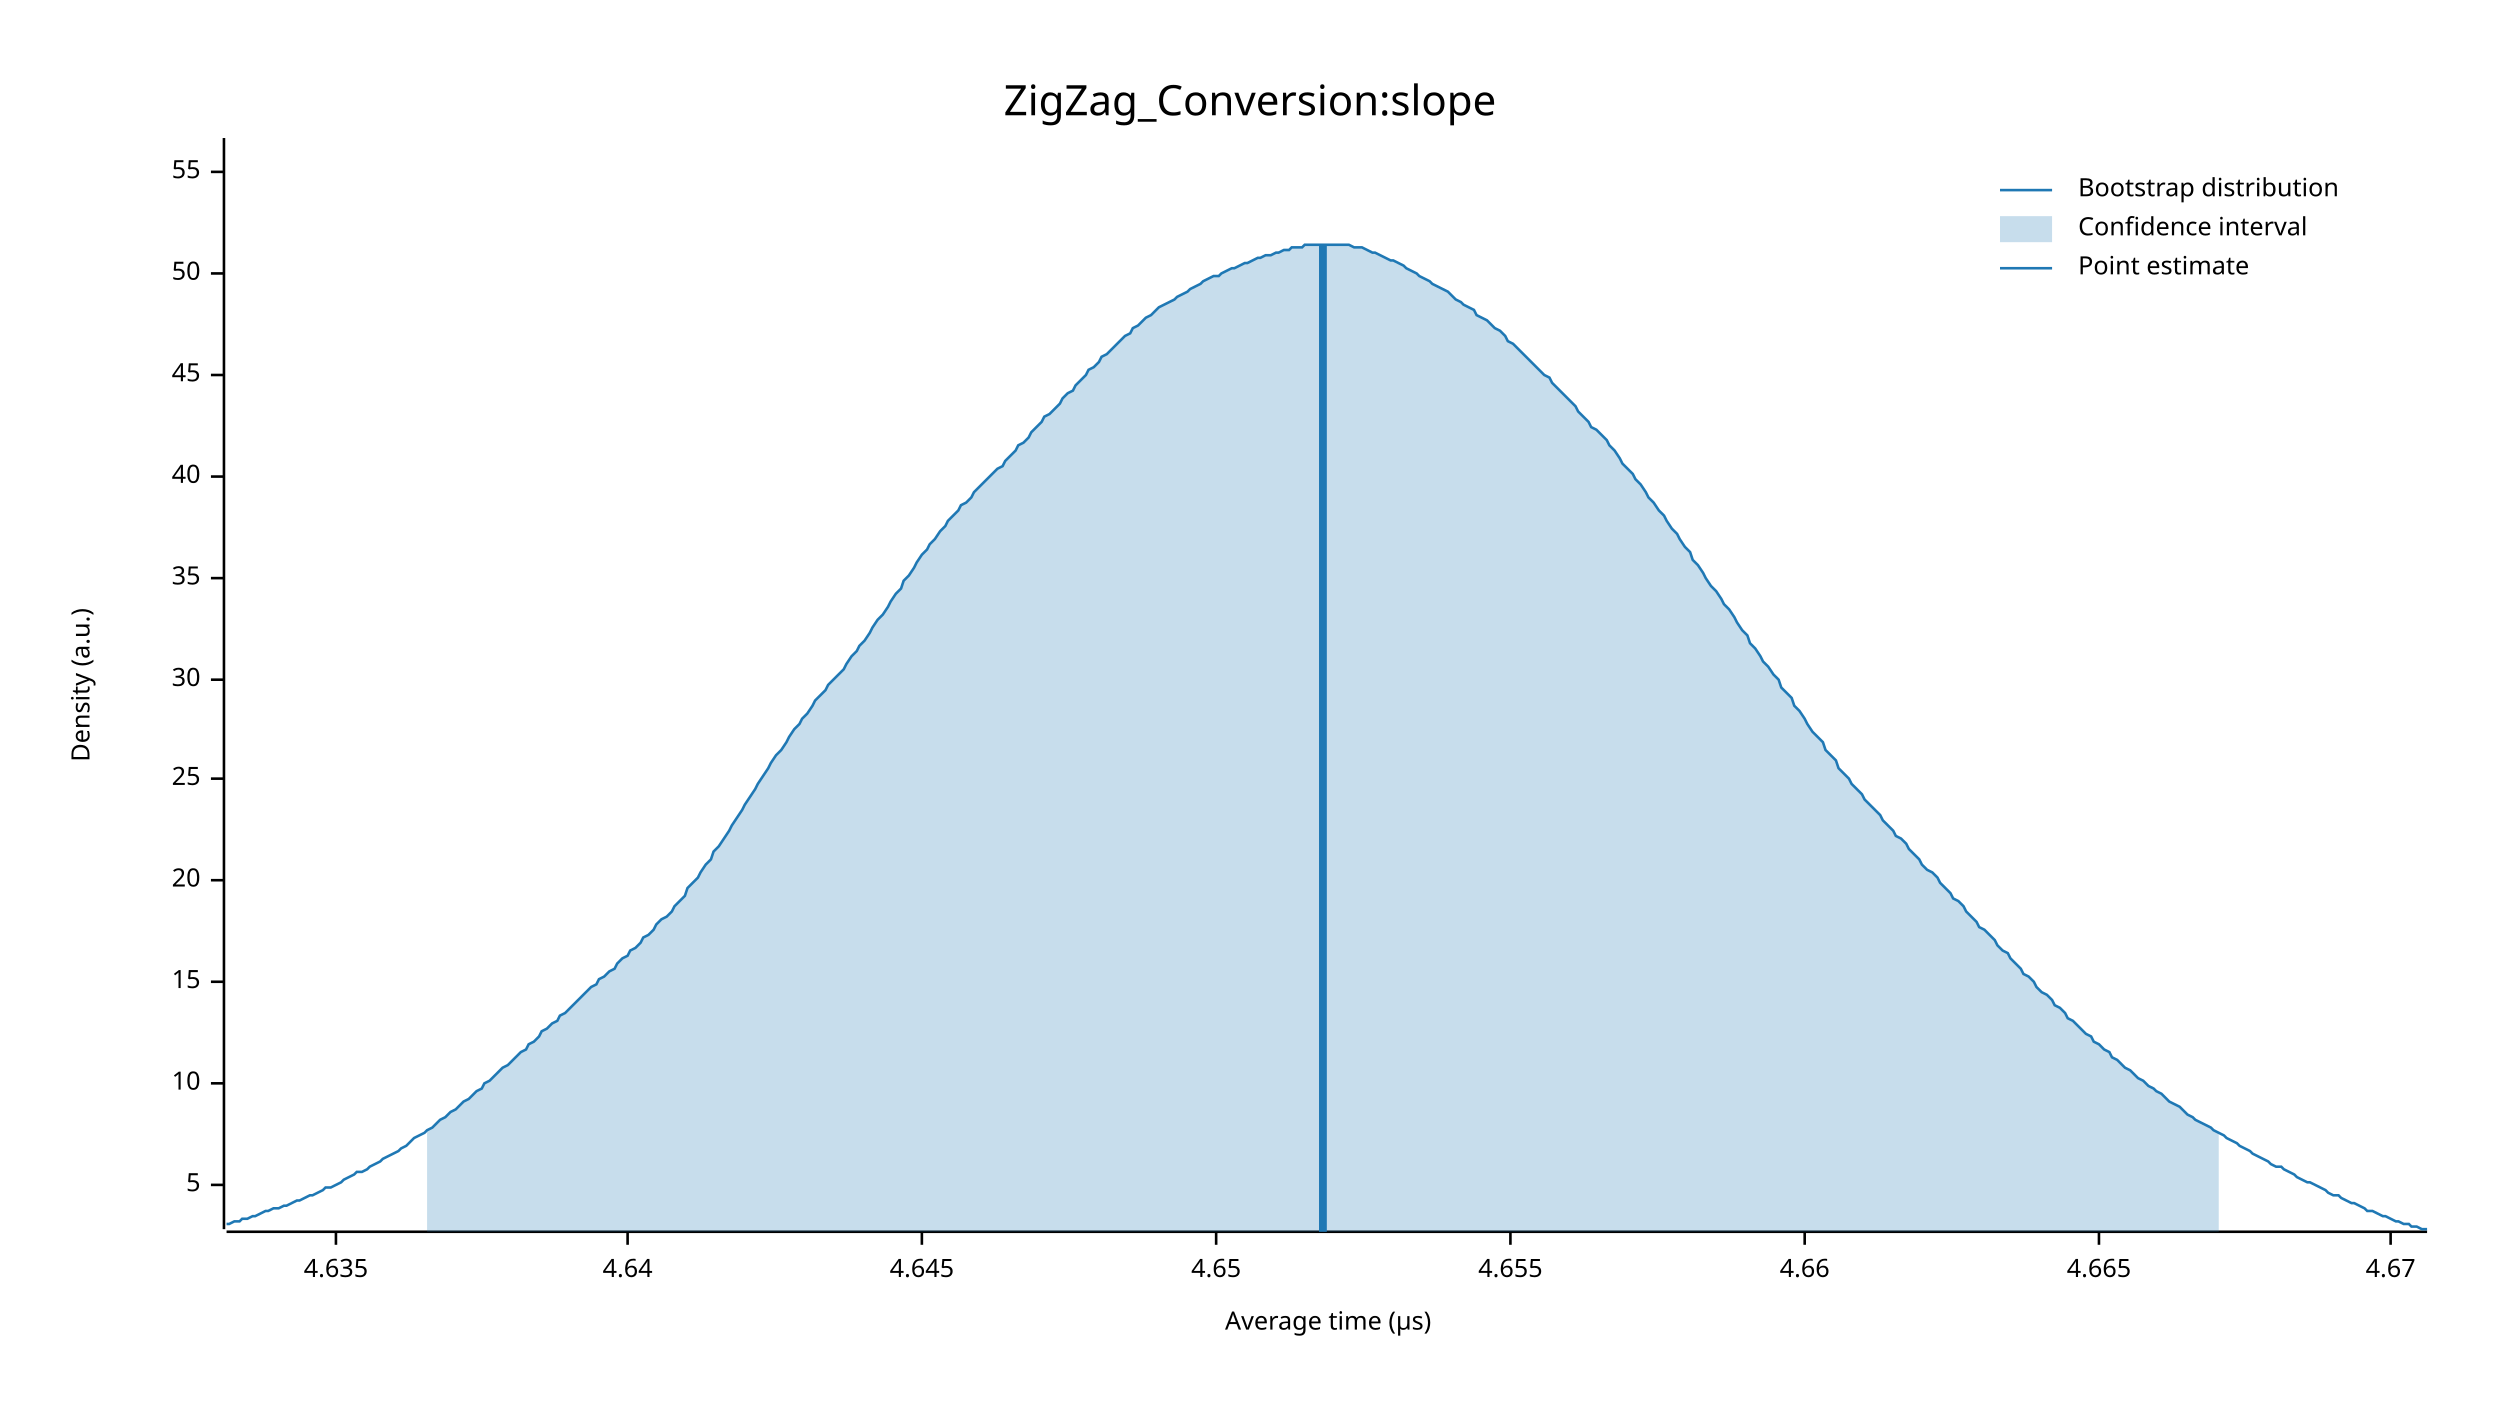
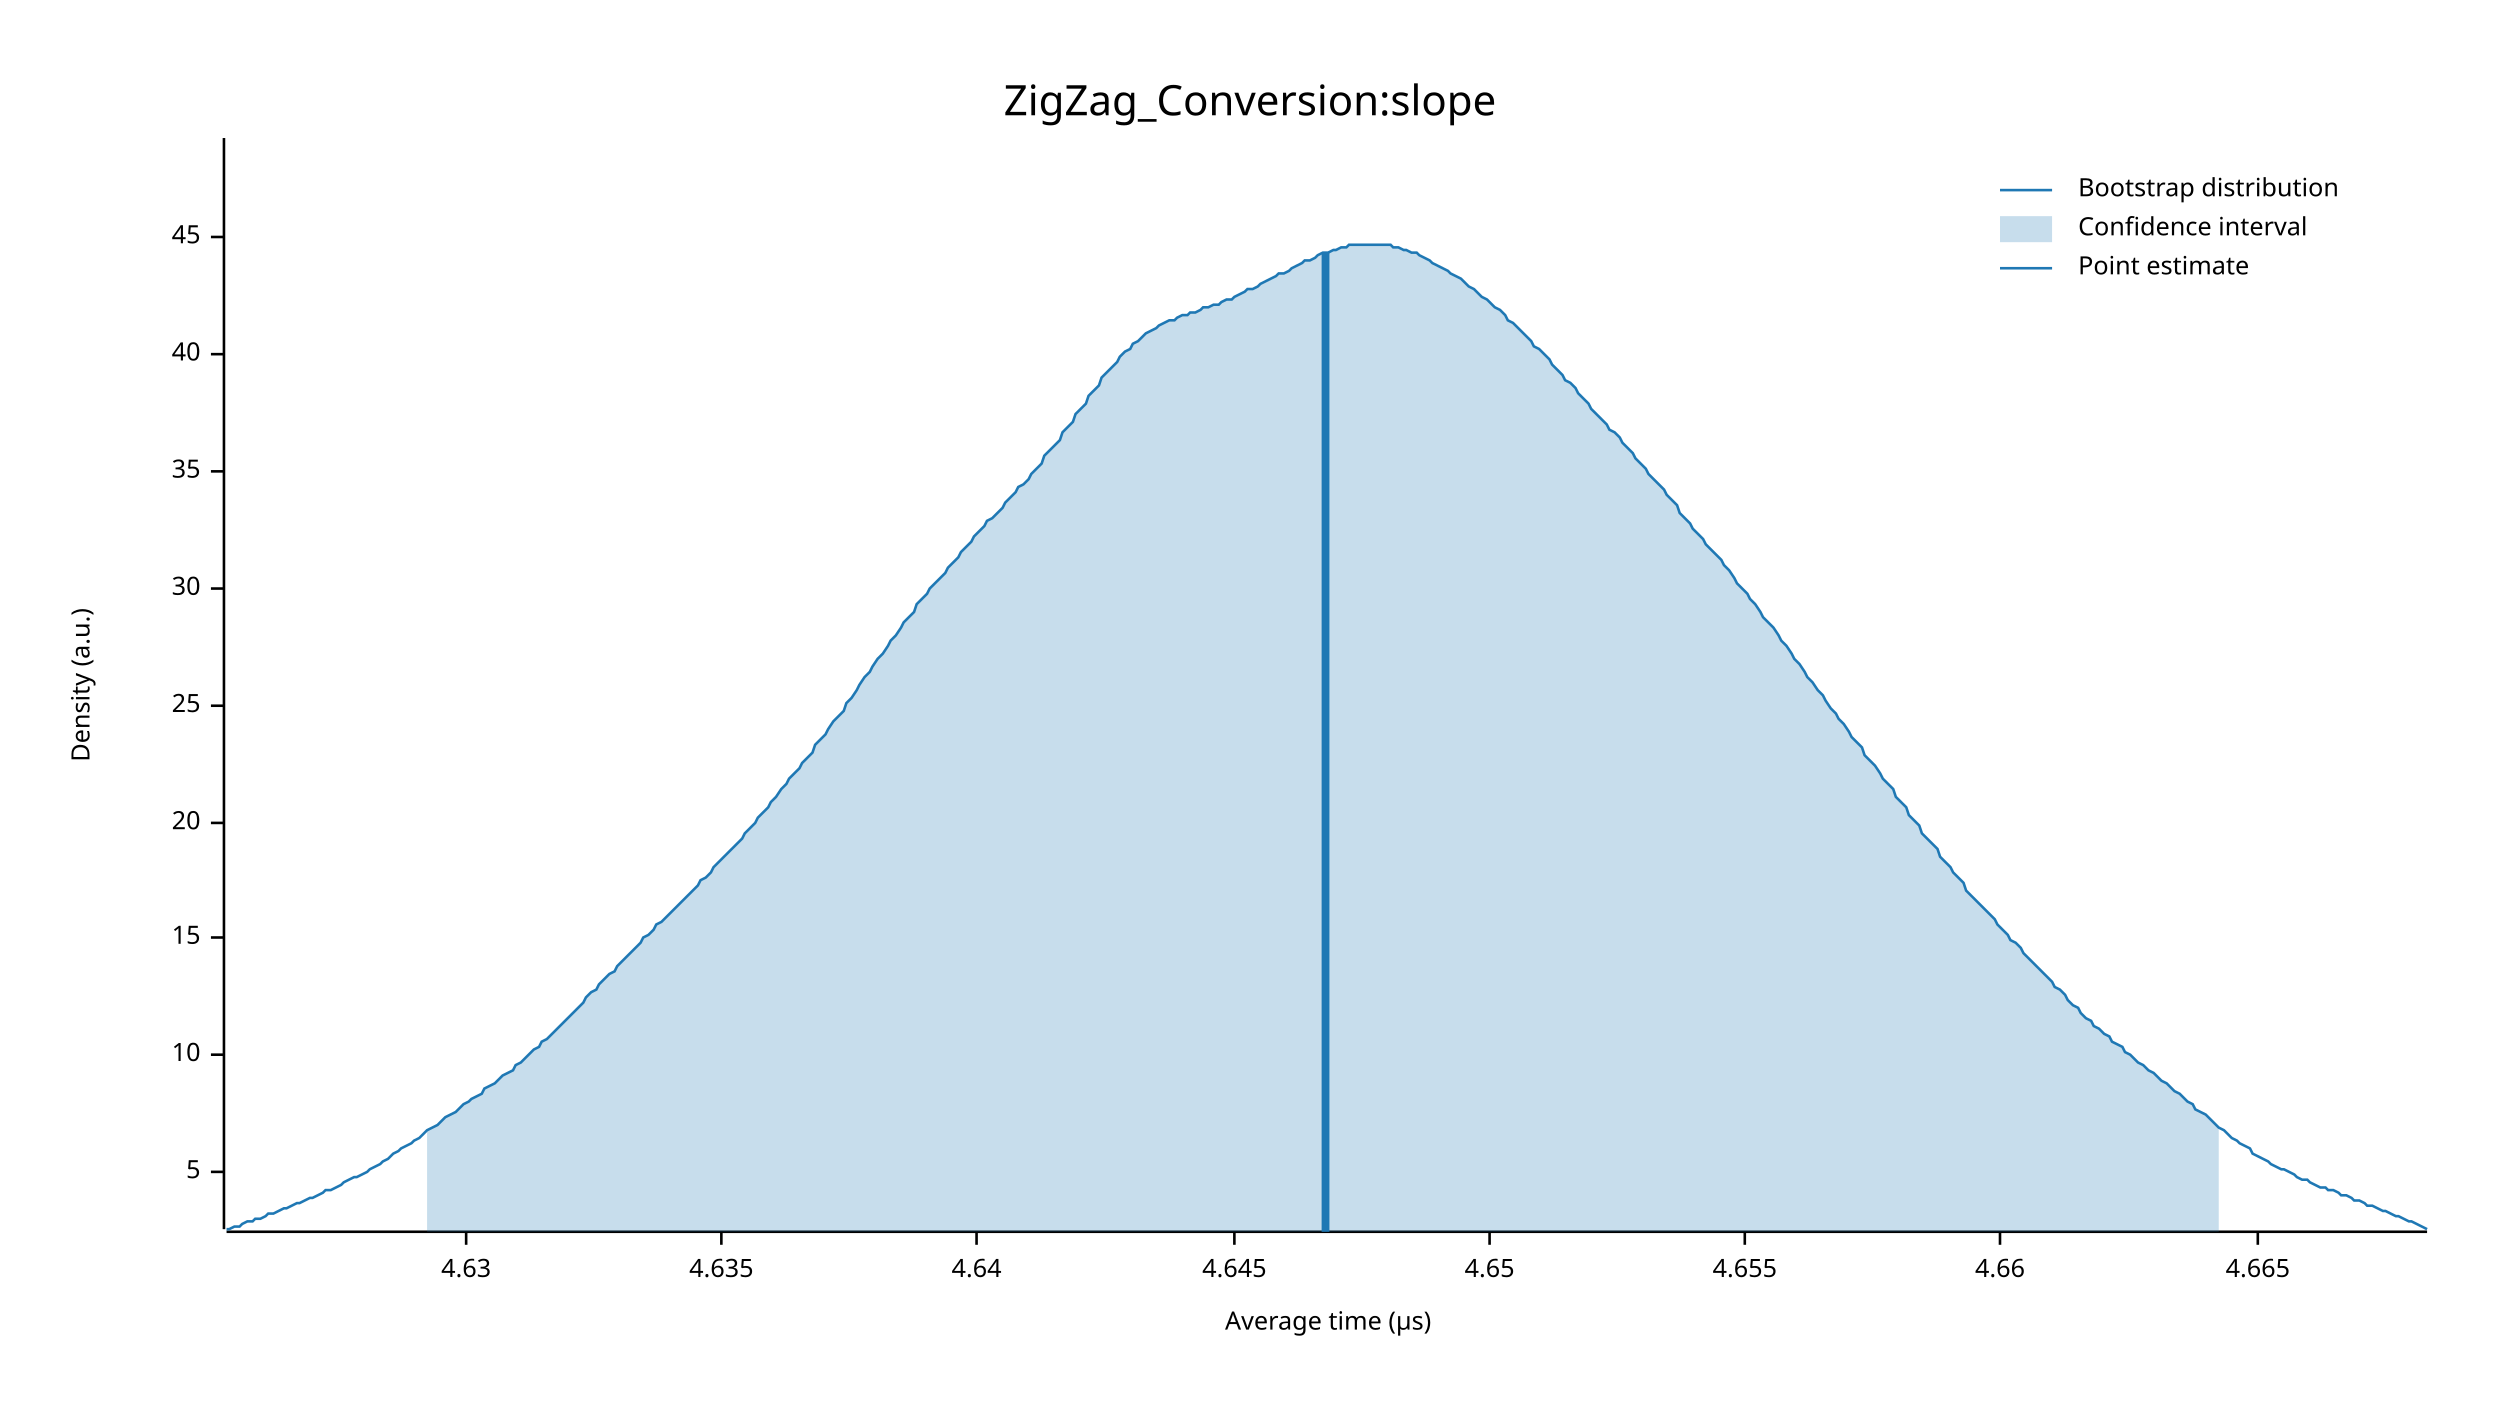
<svg xmlns="http://www.w3.org/2000/svg" width="960" height="540" viewBox="0 0 960 540">
  <text x="480" y="32" dy="0.76em" text-anchor="middle" font-family="sans-serif" font-size="16.129" opacity="1" fill="#000000">
ZigZag_Conversion:slope
</text>
  <text x="27" y="263" dy="0.76em" text-anchor="middle" font-family="sans-serif" font-size="9.677" opacity="1" fill="#000000" transform="rotate(270, 27, 263)">
Density (a.u.)
</text>
  <text x="510" y="513" dy="-0.5ex" text-anchor="middle" font-family="sans-serif" font-size="9.677" opacity="1" fill="#000000">
Average time (µs)
</text>
  <polyline fill="none" opacity="1" stroke="#000000" stroke-width="1" points="86,53 86,472 " />
-   <text x="77" y="455" dy="0.5ex" text-anchor="end" font-family="sans-serif" font-size="9.677" opacity="1" fill="#000000">
+   <text x="77" y="450" dy="0.5ex" text-anchor="end" font-family="sans-serif" font-size="9.677" opacity="1" fill="#000000">
5
</text>
-   <polyline fill="none" opacity="1" stroke="#000000" stroke-width="1" points="81,455 86,455 " />
-   <text x="77" y="416" dy="0.5ex" text-anchor="end" font-family="sans-serif" font-size="9.677" opacity="1" fill="#000000">
+   <polyline fill="none" opacity="1" stroke="#000000" stroke-width="1" points="81,450 86,450 " />
+   <text x="77" y="405" dy="0.5ex" text-anchor="end" font-family="sans-serif" font-size="9.677" opacity="1" fill="#000000">
10
</text>
-   <polyline fill="none" opacity="1" stroke="#000000" stroke-width="1" points="81,416 86,416 " />
-   <text x="77" y="377" dy="0.5ex" text-anchor="end" font-family="sans-serif" font-size="9.677" opacity="1" fill="#000000">
+   <polyline fill="none" opacity="1" stroke="#000000" stroke-width="1" points="81,405 86,405 " />
+   <text x="77" y="360" dy="0.5ex" text-anchor="end" font-family="sans-serif" font-size="9.677" opacity="1" fill="#000000">
15
</text>
-   <polyline fill="none" opacity="1" stroke="#000000" stroke-width="1" points="81,377 86,377 " />
-   <text x="77" y="338" dy="0.5ex" text-anchor="end" font-family="sans-serif" font-size="9.677" opacity="1" fill="#000000">
+   <polyline fill="none" opacity="1" stroke="#000000" stroke-width="1" points="81,360 86,360 " />
+   <text x="77" y="316" dy="0.5ex" text-anchor="end" font-family="sans-serif" font-size="9.677" opacity="1" fill="#000000">
20
</text>
-   <polyline fill="none" opacity="1" stroke="#000000" stroke-width="1" points="81,338 86,338 " />
-   <text x="77" y="299" dy="0.5ex" text-anchor="end" font-family="sans-serif" font-size="9.677" opacity="1" fill="#000000">
+   <polyline fill="none" opacity="1" stroke="#000000" stroke-width="1" points="81,316 86,316 " />
+   <text x="77" y="271" dy="0.5ex" text-anchor="end" font-family="sans-serif" font-size="9.677" opacity="1" fill="#000000">
25
</text>
-   <polyline fill="none" opacity="1" stroke="#000000" stroke-width="1" points="81,299 86,299 " />
-   <text x="77" y="261" dy="0.5ex" text-anchor="end" font-family="sans-serif" font-size="9.677" opacity="1" fill="#000000">
+   <polyline fill="none" opacity="1" stroke="#000000" stroke-width="1" points="81,271 86,271 " />
+   <text x="77" y="226" dy="0.5ex" text-anchor="end" font-family="sans-serif" font-size="9.677" opacity="1" fill="#000000">
30
</text>
-   <polyline fill="none" opacity="1" stroke="#000000" stroke-width="1" points="81,261 86,261 " />
-   <text x="77" y="222" dy="0.5ex" text-anchor="end" font-family="sans-serif" font-size="9.677" opacity="1" fill="#000000">
+   <polyline fill="none" opacity="1" stroke="#000000" stroke-width="1" points="81,226 86,226 " />
+   <text x="77" y="181" dy="0.5ex" text-anchor="end" font-family="sans-serif" font-size="9.677" opacity="1" fill="#000000">
35
</text>
-   <polyline fill="none" opacity="1" stroke="#000000" stroke-width="1" points="81,222 86,222 " />
-   <text x="77" y="183" dy="0.5ex" text-anchor="end" font-family="sans-serif" font-size="9.677" opacity="1" fill="#000000">
+   <polyline fill="none" opacity="1" stroke="#000000" stroke-width="1" points="81,181 86,181 " />
+   <text x="77" y="136" dy="0.5ex" text-anchor="end" font-family="sans-serif" font-size="9.677" opacity="1" fill="#000000">
40
</text>
-   <polyline fill="none" opacity="1" stroke="#000000" stroke-width="1" points="81,183 86,183 " />
-   <text x="77" y="144" dy="0.5ex" text-anchor="end" font-family="sans-serif" font-size="9.677" opacity="1" fill="#000000">
+   <polyline fill="none" opacity="1" stroke="#000000" stroke-width="1" points="81,136 86,136 " />
+   <text x="77" y="91" dy="0.5ex" text-anchor="end" font-family="sans-serif" font-size="9.677" opacity="1" fill="#000000">
45
</text>
-   <polyline fill="none" opacity="1" stroke="#000000" stroke-width="1" points="81,144 86,144 " />
-   <text x="77" y="105" dy="0.5ex" text-anchor="end" font-family="sans-serif" font-size="9.677" opacity="1" fill="#000000">
- 50
+   <polyline fill="none" opacity="1" stroke="#000000" stroke-width="1" points="81,91 86,91 " />
+   <polyline fill="none" opacity="1" stroke="#000000" stroke-width="1" points="87,473 932,473 " />
+   <text x="179" y="483" dy="0.76em" text-anchor="middle" font-family="sans-serif" font-size="9.677" opacity="1" fill="#000000">
+ 4.63
</text>
-   <polyline fill="none" opacity="1" stroke="#000000" stroke-width="1" points="81,105 86,105 " />
-   <text x="77" y="66" dy="0.5ex" text-anchor="end" font-family="sans-serif" font-size="9.677" opacity="1" fill="#000000">
- 55
- </text>
-   <polyline fill="none" opacity="1" stroke="#000000" stroke-width="1" points="81,66 86,66 " />
-   <polyline fill="none" opacity="1" stroke="#000000" stroke-width="1" points="87,473 932,473 " />
-   <text x="129" y="483" dy="0.76em" text-anchor="middle" font-family="sans-serif" font-size="9.677" opacity="1" fill="#000000">
+   <polyline fill="none" opacity="1" stroke="#000000" stroke-width="1" points="179,473 179,478 " />
+   <text x="277" y="483" dy="0.76em" text-anchor="middle" font-family="sans-serif" font-size="9.677" opacity="1" fill="#000000">
4.635
</text>
-   <polyline fill="none" opacity="1" stroke="#000000" stroke-width="1" points="129,473 129,478 " />
-   <text x="241" y="483" dy="0.76em" text-anchor="middle" font-family="sans-serif" font-size="9.677" opacity="1" fill="#000000">
+   <polyline fill="none" opacity="1" stroke="#000000" stroke-width="1" points="277,473 277,478 " />
+   <text x="375" y="483" dy="0.76em" text-anchor="middle" font-family="sans-serif" font-size="9.677" opacity="1" fill="#000000">
4.64
</text>
-   <polyline fill="none" opacity="1" stroke="#000000" stroke-width="1" points="241,473 241,478 " />
-   <text x="354" y="483" dy="0.76em" text-anchor="middle" font-family="sans-serif" font-size="9.677" opacity="1" fill="#000000">
+   <polyline fill="none" opacity="1" stroke="#000000" stroke-width="1" points="375,473 375,478 " />
+   <text x="474" y="483" dy="0.76em" text-anchor="middle" font-family="sans-serif" font-size="9.677" opacity="1" fill="#000000">
4.645
</text>
-   <polyline fill="none" opacity="1" stroke="#000000" stroke-width="1" points="354,473 354,478 " />
-   <text x="467" y="483" dy="0.76em" text-anchor="middle" font-family="sans-serif" font-size="9.677" opacity="1" fill="#000000">
+   <polyline fill="none" opacity="1" stroke="#000000" stroke-width="1" points="474,473 474,478 " />
+   <text x="572" y="483" dy="0.76em" text-anchor="middle" font-family="sans-serif" font-size="9.677" opacity="1" fill="#000000">
4.65
</text>
-   <polyline fill="none" opacity="1" stroke="#000000" stroke-width="1" points="467,473 467,478 " />
-   <text x="580" y="483" dy="0.76em" text-anchor="middle" font-family="sans-serif" font-size="9.677" opacity="1" fill="#000000">
+   <polyline fill="none" opacity="1" stroke="#000000" stroke-width="1" points="572,473 572,478 " />
+   <text x="670" y="483" dy="0.76em" text-anchor="middle" font-family="sans-serif" font-size="9.677" opacity="1" fill="#000000">
4.655
</text>
-   <polyline fill="none" opacity="1" stroke="#000000" stroke-width="1" points="580,473 580,478 " />
-   <text x="693" y="483" dy="0.76em" text-anchor="middle" font-family="sans-serif" font-size="9.677" opacity="1" fill="#000000">
+   <polyline fill="none" opacity="1" stroke="#000000" stroke-width="1" points="670,473 670,478 " />
+   <text x="768" y="483" dy="0.76em" text-anchor="middle" font-family="sans-serif" font-size="9.677" opacity="1" fill="#000000">
4.66
</text>
-   <polyline fill="none" opacity="1" stroke="#000000" stroke-width="1" points="693,473 693,478 " />
-   <text x="806" y="483" dy="0.76em" text-anchor="middle" font-family="sans-serif" font-size="9.677" opacity="1" fill="#000000">
+   <polyline fill="none" opacity="1" stroke="#000000" stroke-width="1" points="768,473 768,478 " />
+   <text x="867" y="483" dy="0.76em" text-anchor="middle" font-family="sans-serif" font-size="9.677" opacity="1" fill="#000000">
4.665
</text>
-   <polyline fill="none" opacity="1" stroke="#000000" stroke-width="1" points="806,473 806,478 " />
-   <text x="918" y="483" dy="0.76em" text-anchor="middle" font-family="sans-serif" font-size="9.677" opacity="1" fill="#000000">
- 4.67
- </text>
-   <polyline fill="none" opacity="1" stroke="#000000" stroke-width="1" points="918,473 918,478 " />
-   <polyline fill="none" opacity="1" stroke="#1F78B4" stroke-width="1" points="87,470 88,470 90,469 92,469 93,468 95,468 97,467 98,467 100,466 102,465 103,465 105,464 107,464 109,463 110,463 112,462 114,461 115,461 117,460 119,459 120,459 122,458 124,457 125,456 127,456 129,455 131,454 132,453 134,452 136,451 137,450 139,450 141,449 142,448 144,447 146,446 147,445 149,444 151,443 153,442 154,441 156,440 158,438 159,437 161,436 163,435 164,434 166,433 168,431 169,430 171,429 173,427 175,426 176,425 178,423 180,422 181,421 183,419 185,418 186,416 188,415 190,413 191,412 193,410 195,409 197,407 198,406 200,404 202,403 203,401 205,400 207,398 208,396 210,395 212,393 214,392 215,390 217,389 219,387 220,386 222,384 224,382 225,381 227,379 229,378 230,376 232,375 234,373 236,372 237,370 239,368 241,367 242,365 244,364 246,362 247,360 249,359 251,357 252,355 254,353 256,352 258,350 259,348 261,346 263,344 264,341 266,339 268,337 269,335 271,332 273,330 274,327 276,325 278,322 280,319 281,317 283,314 285,311 286,309 288,306 290,303 291,301 293,298 295,295 296,293 298,290 300,288 302,285 303,283 305,280 307,278 308,276 310,274 312,271 313,269 315,267 317,265 318,263 320,261 322,259 324,257 325,255 327,252 329,250 330,248 332,246 334,243 335,241 337,238 339,236 341,233 342,231 344,228 346,226 347,223 349,221 351,218 352,216 354,213 356,211 357,209 359,207 361,204 363,202 364,200 366,198 368,196 369,194 371,193 373,191 374,189 376,187 378,185 379,184 381,182 383,180 385,179 386,177 388,175 390,173 391,171 393,170 395,168 396,166 398,164 400,162 401,160 403,159 405,157 407,155 408,153 410,151 412,150 413,148 415,146 417,144 418,142 420,141 422,139 423,137 425,136 427,134 429,132 430,131 432,129 434,128 435,126 437,125 439,123 440,122 442,121 444,119 445,118 447,117 449,116 451,115 452,114 454,113 456,112 457,111 459,110 461,109 462,108 464,107 466,106 468,106 469,105 471,104 473,103 474,103 476,102 478,101 479,101 481,100 483,99 484,99 486,98 488,98 490,97 491,97 493,96 495,96 496,95 498,95 500,95 501,94 503,94 505,94 506,94 508,94 510,94 512,94 513,94 515,94 517,94 518,94 520,95 522,95 523,95 525,96 527,97 528,97 530,98 532,99 534,100 535,100 537,101 539,102 540,103 542,104 544,105 545,106 547,107 549,108 550,109 552,110 554,111 556,112 557,113 559,115 561,116 562,117 564,118 566,119 567,121 569,122 571,123 573,125 574,126 576,127 578,129 579,131 581,132 583,134 584,135 586,137 588,139 589,140 591,142 593,144 595,145 596,147 598,149 600,151 601,152 603,154 605,156 606,158 608,160 610,162 611,164 613,165 615,167 617,169 618,171 620,173 622,176 623,178 625,180 627,182 628,184 630,186 632,189 633,191 635,193 637,196 639,198 640,200 642,203 644,205 645,207 647,210 649,212 650,215 652,217 654,220 655,222 657,225 659,227 661,230 662,232 664,234 666,237 667,239 669,242 671,244 672,247 674,249 676,252 677,254 679,256 681,259 683,261 684,264 686,266 688,268 689,271 691,273 693,276 694,278 696,281 698,283 700,285 701,288 703,290 705,292 706,295 708,297 710,299 711,301 713,303 715,305 716,307 718,309 720,311 722,313 723,315 725,317 727,319 728,321 730,322 732,324 733,326 735,328 737,330 738,332 740,334 742,335 744,337 745,339 747,341 749,343 750,345 752,346 754,348 755,350 757,352 759,354 760,356 762,357 764,359 766,361 767,363 769,365 771,366 772,368 774,370 776,372 777,374 779,375 781,377 782,379 784,381 786,382 788,384 789,386 791,387 793,389 794,391 796,392 798,394 799,395 801,397 803,398 804,400 806,401 808,403 810,404 811,406 813,407 815,409 816,410 818,411 820,413 821,414 823,415 825,417 827,418 828,419 830,420 832,422 833,423 835,424 837,425 838,426 840,428 842,429 843,430 845,431 847,432 849,433 850,434 852,435 854,436 855,437 857,438 859,439 860,440 862,441 864,442 865,443 867,444 869,445 871,446 872,447 874,448 876,448 877,449 879,450 881,451 882,452 884,453 886,454 887,454 889,455 891,456 893,457 894,458 896,459 898,459 899,460 901,461 903,462 904,462 906,463 908,464 909,465 911,465 913,466 915,467 916,467 918,468 920,469 921,469 923,470 925,470 926,471 928,471 930,472 932,472 " />
-   <polygon opacity="0.25" fill="#1F78B4" points="164,434 166,433 168,431 169,430 171,429 173,427 175,426 176,425 178,423 180,422 181,421 183,419 185,418 186,416 188,415 190,413 191,412 193,410 195,409 197,407 198,406 200,404 202,403 203,401 205,400 207,398 208,396 210,395 212,393 214,392 215,390 217,389 219,387 220,386 222,384 224,382 225,381 227,379 229,378 230,376 232,375 234,373 236,372 237,370 239,368 241,367 242,365 244,364 246,362 247,360 249,359 251,357 252,355 254,353 256,352 258,350 259,348 261,346 263,344 264,341 266,339 268,337 269,335 271,332 273,330 274,327 276,325 278,322 280,319 281,317 283,314 285,311 286,309 288,306 290,303 291,301 293,298 295,295 296,293 298,290 300,288 302,285 303,283 305,280 307,278 308,276 310,274 312,271 313,269 315,267 317,265 318,263 320,261 322,259 324,257 325,255 327,252 329,250 330,248 332,246 334,243 335,241 337,238 339,236 341,233 342,231 344,228 346,226 347,223 349,221 351,218 352,216 354,213 356,211 357,209 359,207 361,204 363,202 364,200 366,198 368,196 369,194 371,193 373,191 374,189 376,187 378,185 379,184 381,182 383,180 385,179 386,177 388,175 390,173 391,171 393,170 395,168 396,166 398,164 400,162 401,160 403,159 405,157 407,155 408,153 410,151 412,150 413,148 415,146 417,144 418,142 420,141 422,139 423,137 425,136 427,134 429,132 430,131 432,129 434,128 435,126 437,125 439,123 440,122 442,121 444,119 445,118 447,117 449,116 451,115 452,114 454,113 456,112 457,111 459,110 461,109 462,108 464,107 466,106 468,106 469,105 471,104 473,103 474,103 476,102 478,101 479,101 481,100 483,99 484,99 486,98 488,98 490,97 491,97 493,96 495,96 496,95 498,95 500,95 501,94 503,94 505,94 506,94 508,94 510,94 512,94 513,94 515,94 517,94 518,94 520,95 522,95 523,95 525,96 527,97 528,97 530,98 532,99 534,100 535,100 537,101 539,102 540,103 542,104 544,105 545,106 547,107 549,108 550,109 552,110 554,111 556,112 557,113 559,115 561,116 562,117 564,118 566,119 567,121 569,122 571,123 573,125 574,126 576,127 578,129 579,131 581,132 583,134 584,135 586,137 588,139 589,140 591,142 593,144 595,145 596,147 598,149 600,151 601,152 603,154 605,156 606,158 608,160 610,162 611,164 613,165 615,167 617,169 618,171 620,173 622,176 623,178 625,180 627,182 628,184 630,186 632,189 633,191 635,193 637,196 639,198 640,200 642,203 644,205 645,207 647,210 649,212 650,215 652,217 654,220 655,222 657,225 659,227 661,230 662,232 664,234 666,237 667,239 669,242 671,244 672,247 674,249 676,252 677,254 679,256 681,259 683,261 684,264 686,266 688,268 689,271 691,273 693,276 694,278 696,281 698,283 700,285 701,288 703,290 705,292 706,295 708,297 710,299 711,301 713,303 715,305 716,307 718,309 720,311 722,313 723,315 725,317 727,319 728,321 730,322 732,324 733,326 735,328 737,330 738,332 740,334 742,335 744,337 745,339 747,341 749,343 750,345 752,346 754,348 755,350 757,352 759,354 760,356 762,357 764,359 766,361 767,363 769,365 771,366 772,368 774,370 776,372 777,374 779,375 781,377 782,379 784,381 786,382 788,384 789,386 791,387 793,389 794,391 796,392 798,394 799,395 801,397 803,398 804,400 806,401 808,403 810,404 811,406 813,407 815,409 816,410 818,411 820,413 821,414 823,415 825,417 827,418 828,419 830,420 832,422 833,423 835,424 837,425 838,426 840,428 842,429 843,430 845,431 847,432 849,433 850,434 852,435 852,473 164,473 " />
-   <polyline fill="none" opacity="1" stroke="#1F78B4" stroke-width="3" points="508,473 508,94 " />
+   <polyline fill="none" opacity="1" stroke="#000000" stroke-width="1" points="867,473 867,478 " />
+   <polyline fill="none" opacity="1" stroke="#1F78B4" stroke-width="1" points="87,472 88,472 90,471 92,471 93,470 95,469 97,469 98,468 100,468 102,467 103,466 105,466 107,465 109,464 110,464 112,463 114,462 115,462 117,461 119,460 120,460 122,459 124,458 125,457 127,457 129,456 131,455 132,454 134,453 136,452 137,452 139,451 141,450 142,449 144,448 146,447 147,446 149,445 151,443 153,442 154,441 156,440 158,439 159,438 161,437 163,435 164,434 166,433 168,432 169,431 171,429 173,428 175,427 176,426 178,424 180,423 181,422 183,421 185,420 186,418 188,417 190,416 191,415 193,413 195,412 197,411 198,409 200,408 202,406 203,405 205,403 207,402 208,400 210,399 212,397 214,395 215,394 217,392 219,390 220,389 222,387 224,385 225,383 227,381 229,380 230,378 232,376 234,374 236,373 237,371 239,369 241,367 242,366 244,364 246,362 247,360 249,359 251,357 252,355 254,354 256,352 258,350 259,349 261,347 263,345 264,344 266,342 268,340 269,338 271,337 273,335 274,333 276,331 278,329 280,327 281,326 283,324 285,322 286,320 288,318 290,316 291,314 293,312 295,310 296,308 298,306 300,303 302,301 303,299 305,297 307,295 308,293 310,291 312,289 313,286 315,284 317,282 318,280 320,277 322,275 324,273 325,270 327,268 329,265 330,263 332,260 334,258 335,256 337,253 339,251 341,248 342,246 344,244 346,241 347,239 349,237 351,235 352,232 354,230 356,228 357,226 359,224 361,222 363,220 364,218 366,216 368,214 369,212 371,210 373,208 374,206 376,204 378,202 379,200 381,199 383,197 385,195 386,193 388,191 390,189 391,187 393,186 395,184 396,182 398,180 400,178 401,175 403,173 405,171 407,169 408,166 410,164 412,162 413,159 415,157 417,155 418,152 420,150 422,148 423,145 425,143 427,141 429,139 430,137 432,135 434,134 435,132 437,131 439,129 440,128 442,127 444,126 445,125 447,124 449,123 451,123 452,122 454,121 456,121 457,120 459,120 461,119 462,118 464,118 466,117 468,117 469,116 471,115 473,115 474,114 476,113 478,112 479,111 481,111 483,110 484,109 486,108 488,107 490,106 491,105 493,105 495,104 496,103 498,102 500,101 501,100 503,100 505,99 506,98 508,97 510,97 512,96 513,96 515,95 517,95 518,94 520,94 522,94 523,94 525,94 527,94 528,94 530,94 532,94 534,94 535,95 537,95 539,96 540,96 542,97 544,97 545,98 547,99 549,100 550,101 552,102 554,103 556,104 557,105 559,106 561,107 562,108 564,110 566,111 567,112 569,114 571,115 573,117 574,118 576,119 578,121 579,123 581,124 583,126 584,127 586,129 588,131 589,133 591,134 593,136 595,138 596,140 598,142 600,144 601,146 603,147 605,149 606,151 608,153 610,155 611,157 613,159 615,161 617,163 618,165 620,166 622,168 623,170 625,172 627,174 628,176 630,178 632,180 633,182 635,184 637,186 639,188 640,190 642,192 644,194 645,197 647,199 649,201 650,203 652,205 654,207 655,209 657,211 659,213 661,215 662,217 664,219 666,222 667,224 669,226 671,228 672,230 674,232 676,235 677,237 679,239 681,241 683,244 684,246 686,248 688,251 689,253 691,255 693,258 694,260 696,262 698,265 700,267 701,269 703,272 705,274 706,276 708,278 710,281 711,283 713,285 715,287 716,290 718,292 720,294 722,297 723,299 725,301 727,303 728,306 730,308 732,310 733,313 735,315 737,317 738,320 740,322 742,324 744,326 745,329 747,331 749,333 750,335 752,337 754,339 755,342 757,344 759,346 760,347 762,349 764,351 766,353 767,355 769,357 771,359 772,361 774,362 776,364 777,366 779,368 781,370 782,371 784,373 786,375 788,377 789,379 791,380 793,382 794,384 796,386 798,387 799,389 801,391 803,392 804,394 806,395 808,397 810,398 811,400 813,401 815,402 816,404 818,405 820,407 821,408 823,409 825,411 827,412 828,413 830,415 832,416 833,417 835,419 837,420 838,421 840,423 842,424 843,426 845,427 847,428 849,430 850,431 852,433 854,434 855,435 857,437 859,438 860,439 862,440 864,441 865,443 867,444 869,445 871,446 872,447 874,448 876,449 877,449 879,450 881,451 882,452 884,453 886,453 887,454 889,455 891,456 893,456 894,457 896,457 898,458 899,459 901,459 903,460 904,461 906,461 908,462 909,463 911,463 913,464 915,465 916,465 918,466 920,467 921,467 923,468 925,469 926,469 928,470 930,471 932,472 " />
+   <polygon opacity="0.25" fill="#1F78B4" points="164,434 166,433 168,432 169,431 171,429 173,428 175,427 176,426 178,424 180,423 181,422 183,421 185,420 186,418 188,417 190,416 191,415 193,413 195,412 197,411 198,409 200,408 202,406 203,405 205,403 207,402 208,400 210,399 212,397 214,395 215,394 217,392 219,390 220,389 222,387 224,385 225,383 227,381 229,380 230,378 232,376 234,374 236,373 237,371 239,369 241,367 242,366 244,364 246,362 247,360 249,359 251,357 252,355 254,354 256,352 258,350 259,349 261,347 263,345 264,344 266,342 268,340 269,338 271,337 273,335 274,333 276,331 278,329 280,327 281,326 283,324 285,322 286,320 288,318 290,316 291,314 293,312 295,310 296,308 298,306 300,303 302,301 303,299 305,297 307,295 308,293 310,291 312,289 313,286 315,284 317,282 318,280 320,277 322,275 324,273 325,270 327,268 329,265 330,263 332,260 334,258 335,256 337,253 339,251 341,248 342,246 344,244 346,241 347,239 349,237 351,235 352,232 354,230 356,228 357,226 359,224 361,222 363,220 364,218 366,216 368,214 369,212 371,210 373,208 374,206 376,204 378,202 379,200 381,199 383,197 385,195 386,193 388,191 390,189 391,187 393,186 395,184 396,182 398,180 400,178 401,175 403,173 405,171 407,169 408,166 410,164 412,162 413,159 415,157 417,155 418,152 420,150 422,148 423,145 425,143 427,141 429,139 430,137 432,135 434,134 435,132 437,131 439,129 440,128 442,127 444,126 445,125 447,124 449,123 451,123 452,122 454,121 456,121 457,120 459,120 461,119 462,118 464,118 466,117 468,117 469,116 471,115 473,115 474,114 476,113 478,112 479,111 481,111 483,110 484,109 486,108 488,107 490,106 491,105 493,105 495,104 496,103 498,102 500,101 501,100 503,100 505,99 506,98 508,97 510,97 512,96 513,96 515,95 517,95 518,94 520,94 522,94 523,94 525,94 527,94 528,94 530,94 532,94 534,94 535,95 537,95 539,96 540,96 542,97 544,97 545,98 547,99 549,100 550,101 552,102 554,103 556,104 557,105 559,106 561,107 562,108 564,110 566,111 567,112 569,114 571,115 573,117 574,118 576,119 578,121 579,123 581,124 583,126 584,127 586,129 588,131 589,133 591,134 593,136 595,138 596,140 598,142 600,144 601,146 603,147 605,149 606,151 608,153 610,155 611,157 613,159 615,161 617,163 618,165 620,166 622,168 623,170 625,172 627,174 628,176 630,178 632,180 633,182 635,184 637,186 639,188 640,190 642,192 644,194 645,197 647,199 649,201 650,203 652,205 654,207 655,209 657,211 659,213 661,215 662,217 664,219 666,222 667,224 669,226 671,228 672,230 674,232 676,235 677,237 679,239 681,241 683,244 684,246 686,248 688,251 689,253 691,255 693,258 694,260 696,262 698,265 700,267 701,269 703,272 705,274 706,276 708,278 710,281 711,283 713,285 715,287 716,290 718,292 720,294 722,297 723,299 725,301 727,303 728,306 730,308 732,310 733,313 735,315 737,317 738,320 740,322 742,324 744,326 745,329 747,331 749,333 750,335 752,337 754,339 755,342 757,344 759,346 760,347 762,349 764,351 766,353 767,355 769,357 771,359 772,361 774,362 776,364 777,366 779,368 781,370 782,371 784,373 786,375 788,377 789,379 791,380 793,382 794,384 796,386 798,387 799,389 801,391 803,392 804,394 806,395 808,397 810,398 811,400 813,401 815,402 816,404 818,405 820,407 821,408 823,409 825,411 827,412 828,413 830,415 832,416 833,417 835,419 837,420 838,421 840,423 842,424 843,426 845,427 847,428 849,430 850,431 852,433 852,473 164,473 " />
+   <polyline fill="none" opacity="1" stroke="#1F78B4" stroke-width="3" points="509,473 509,97 " />
  <text x="798" y="68" dy="0.76em" text-anchor="start" font-family="sans-serif" font-size="9.677" opacity="1" fill="#000000">
Bootstrap distribution
</text>
  <text x="798" y="83" dy="0.76em" text-anchor="start" font-family="sans-serif" font-size="9.677" opacity="1" fill="#000000">
Confidence interval
</text>
  <text x="798" y="98" dy="0.76em" text-anchor="start" font-family="sans-serif" font-size="9.677" opacity="1" fill="#000000">
Point estimate
</text>
  <polyline fill="none" opacity="1" stroke="#1F78B4" stroke-width="1" points="768,73 788,73 " />
  <rect x="768" y="83" width="20" height="10" opacity="0.25" fill="#1F78B4" stroke="none" />
  <polyline fill="none" opacity="1" stroke="#1F78B4" stroke-width="1" points="768,103 788,103 " />
</svg>
